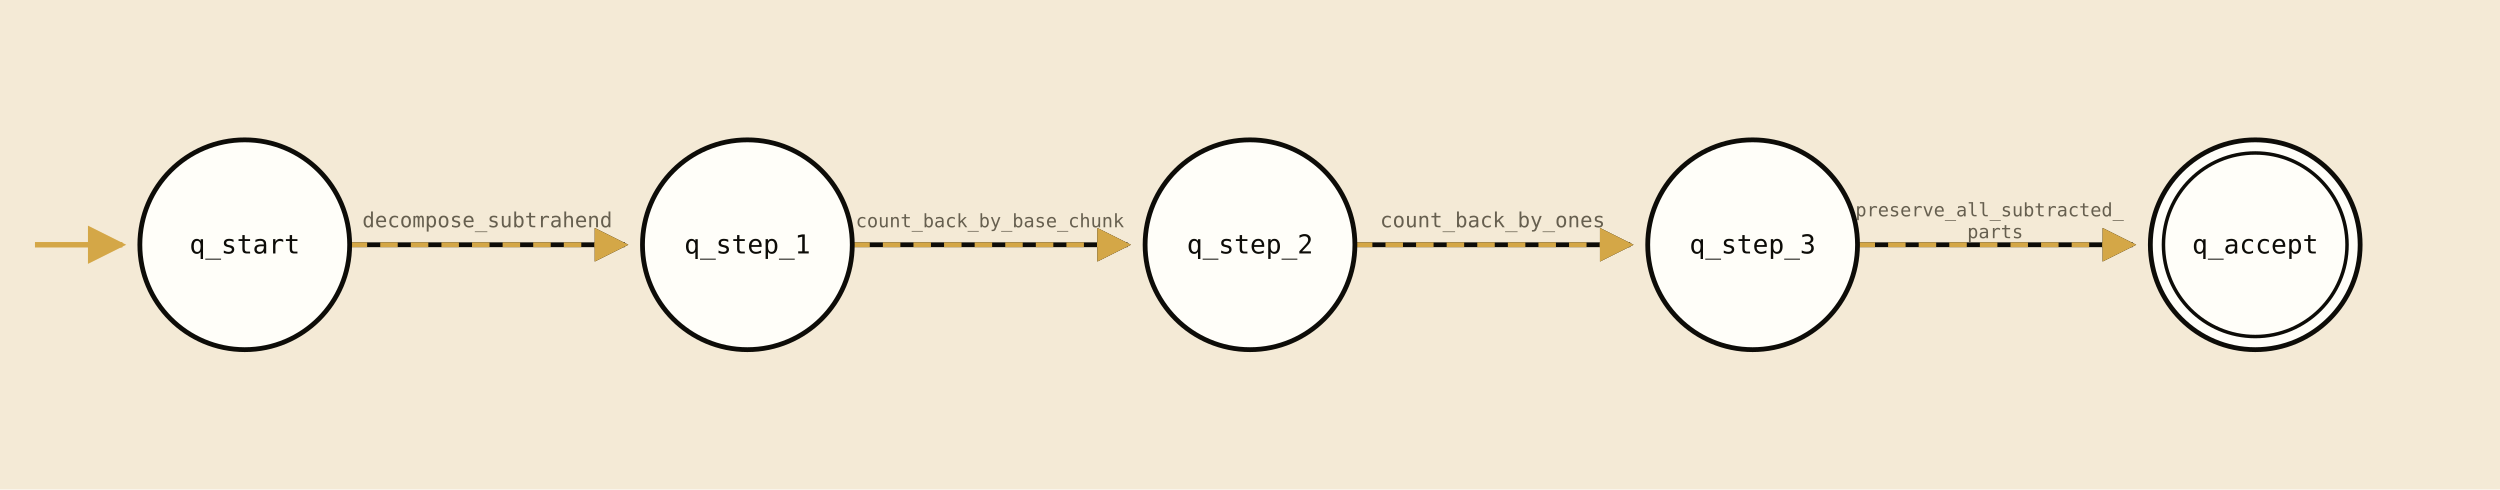
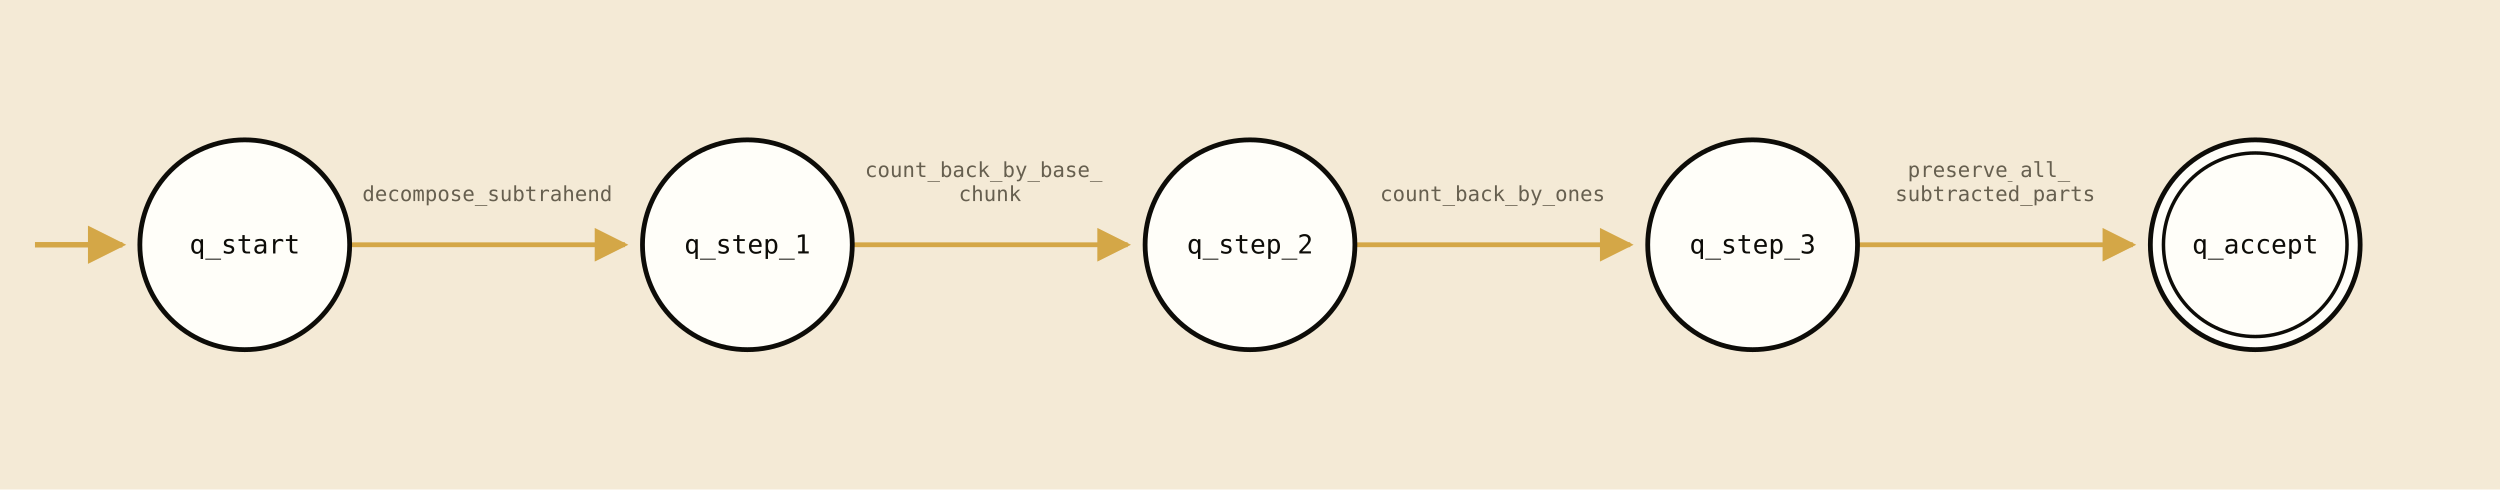
<svg xmlns="http://www.w3.org/2000/svg" width="1144" height="224" viewBox="0 0 1144 224" role="img" aria-labelledby="title desc">
  <defs>
    <marker id="arrow-static" viewBox="0 0 10 10" refX="9" refY="5" markerWidth="7" markerHeight="7" orient="auto-start-reverse">
      <path d="M 0 0 L 10 5 L 0 10 z" fill="#0d0c08" />
    </marker>
    <marker id="arrow-observed" viewBox="0 0 10 10" refX="9" refY="5" markerWidth="7" markerHeight="7" orient="auto-start-reverse">
      <path d="M 0 0 L 10 5 L 0 10 z" fill="#d4a747" />
    </marker>
+     <marker id="arrow-combined" viewBox="0 0 10 10" refX="9" refY="5" markerWidth="7" markerHeight="7" orient="auto-start-reverse">
+       <path d="M 0 0 L 10 5 L 0 10 z" fill="#d4a747" />
+     </marker>
  </defs>
  <rect width="100%" height="100%" fill="#f4ead6" />
-   <path d="M 160.0 112.0 L 286.0 112.0" fill="none" stroke="#0d0c08" stroke-width="2.2" marker-end="url(#arrow-static)" />
-   <path d="M 160.0 112.0 L 286.0 112.0" fill="none" stroke="#d4a747" stroke-width="2.2" stroke-dasharray="8 6" marker-end="url(#arrow-observed)" />
-   <text text-anchor="middle" font-family="ui-monospace, Menlo, Consolas, monospace" font-size="9.5" fill="#665f4f">
-     <tspan x="223.0" y="104.0">decompose_subtrahend</tspan>
+   <path class="edge-static-observed" d="M 160.0 112.0 L 286.0 112.0" fill="none" stroke="#d4a747" stroke-width="2.2" marker-end="url(#arrow-combined)" />
+   <text text-anchor="middle" font-family="ui-monospace, Menlo, Consolas, monospace" font-size="9.5" fill="#665f4f" stroke="#f4ead6" stroke-width="5" stroke-linejoin="round" paint-order="stroke fill">
+     <tspan x="223.0" y="92.0">decompose_subtrahend</tspan>
  </text>
-   <path d="M 390.0 112.0 L 516.0 112.0" fill="none" stroke="#0d0c08" stroke-width="2.2" marker-end="url(#arrow-static)" />
-   <path d="M 390.0 112.0 L 516.0 112.0" fill="none" stroke="#d4a747" stroke-width="2.2" stroke-dasharray="8 6" marker-end="url(#arrow-observed)" />
-   <text text-anchor="middle" font-family="ui-monospace, Menlo, Consolas, monospace" font-size="8.5" fill="#665f4f">
-     <tspan x="453.0" y="104.0">count_back_by_base_chunk</tspan>
+   <path class="edge-static-observed" d="M 390.0 112.0 L 516.0 112.0" fill="none" stroke="#d4a747" stroke-width="2.2" marker-end="url(#arrow-combined)" />
+   <text text-anchor="middle" font-family="ui-monospace, Menlo, Consolas, monospace" font-size="9.5" fill="#665f4f" stroke="#f4ead6" stroke-width="5" stroke-linejoin="round" paint-order="stroke fill">
+     <tspan x="453.0" y="81.0">count_back_by_base_</tspan>
+     <tspan x="453.0" y="92.0">chunk</tspan>
  </text>
-   <path d="M 620.0 112.0 L 746.0 112.0" fill="none" stroke="#0d0c08" stroke-width="2.2" marker-end="url(#arrow-static)" />
-   <path d="M 620.0 112.0 L 746.0 112.0" fill="none" stroke="#d4a747" stroke-width="2.2" stroke-dasharray="8 6" marker-end="url(#arrow-observed)" />
-   <text text-anchor="middle" font-family="ui-monospace, Menlo, Consolas, monospace" font-size="9.5" fill="#665f4f">
-     <tspan x="683.0" y="104.0">count_back_by_ones</tspan>
+   <path class="edge-static-observed" d="M 620.0 112.0 L 746.0 112.0" fill="none" stroke="#d4a747" stroke-width="2.2" marker-end="url(#arrow-combined)" />
+   <text text-anchor="middle" font-family="ui-monospace, Menlo, Consolas, monospace" font-size="9.5" fill="#665f4f" stroke="#f4ead6" stroke-width="5" stroke-linejoin="round" paint-order="stroke fill">
+     <tspan x="683.0" y="92.0">count_back_by_ones</tspan>
  </text>
-   <path d="M 850.0 112.0 L 976.0 112.0" fill="none" stroke="#0d0c08" stroke-width="2.2" marker-end="url(#arrow-static)" />
-   <path d="M 850.0 112.0 L 976.0 112.0" fill="none" stroke="#d4a747" stroke-width="2.2" stroke-dasharray="8 6" marker-end="url(#arrow-observed)" />
-   <text text-anchor="middle" font-family="ui-monospace, Menlo, Consolas, monospace" font-size="8.5" fill="#665f4f">
-     <tspan x="913.0" y="99.0">preserve_all_subtracted_</tspan>
-     <tspan x="913.0" y="109.0">parts</tspan>
+   <path class="edge-static-observed" d="M 850.0 112.0 L 976.0 112.0" fill="none" stroke="#d4a747" stroke-width="2.2" marker-end="url(#arrow-combined)" />
+   <text text-anchor="middle" font-family="ui-monospace, Menlo, Consolas, monospace" font-size="9.5" fill="#665f4f" stroke="#f4ead6" stroke-width="5" stroke-linejoin="round" paint-order="stroke fill">
+     <tspan x="913.0" y="81.0">preserve_all_</tspan>
+     <tspan x="913.0" y="92.0">subtracted_parts</tspan>
  </text>
  <path d="M 16.0 112.0 L 56.0 112.0" fill="none" stroke="#d4a747" stroke-width="2.5" marker-end="url(#arrow-observed)" />
  <circle cx="112.0" cy="112.0" r="48.0" fill="#fffef9" stroke="#0d0c08" stroke-width="2.2" />
  <text x="112.0" y="116.0" text-anchor="middle" font-family="ui-monospace, Menlo, Consolas, monospace" font-size="12.0" fill="#0d0c08">q_start</text>
  <circle cx="342.0" cy="112.0" r="48.0" fill="#fffef9" stroke="#0d0c08" stroke-width="2.2" />
  <text x="342.0" y="116.0" text-anchor="middle" font-family="ui-monospace, Menlo, Consolas, monospace" font-size="12.0" fill="#0d0c08">q_step_1</text>
  <circle cx="572.0" cy="112.0" r="48.0" fill="#fffef9" stroke="#0d0c08" stroke-width="2.2" />
  <text x="572.0" y="116.0" text-anchor="middle" font-family="ui-monospace, Menlo, Consolas, monospace" font-size="12.0" fill="#0d0c08">q_step_2</text>
  <circle cx="802.0" cy="112.0" r="48.0" fill="#fffef9" stroke="#0d0c08" stroke-width="2.2" />
  <text x="802.0" y="116.0" text-anchor="middle" font-family="ui-monospace, Menlo, Consolas, monospace" font-size="12.0" fill="#0d0c08">q_step_3</text>
  <circle cx="1032.0" cy="112.0" r="48.0" fill="#fffef9" stroke="#0d0c08" stroke-width="2.2" />
  <circle cx="1032.0" cy="112.0" r="42.0" fill="none" stroke="#0d0c08" stroke-width="1.6" />
  <text x="1032.0" y="116.0" text-anchor="middle" font-family="ui-monospace, Menlo, Consolas, monospace" font-size="12.0" fill="#0d0c08">q_accept</text>
</svg>
